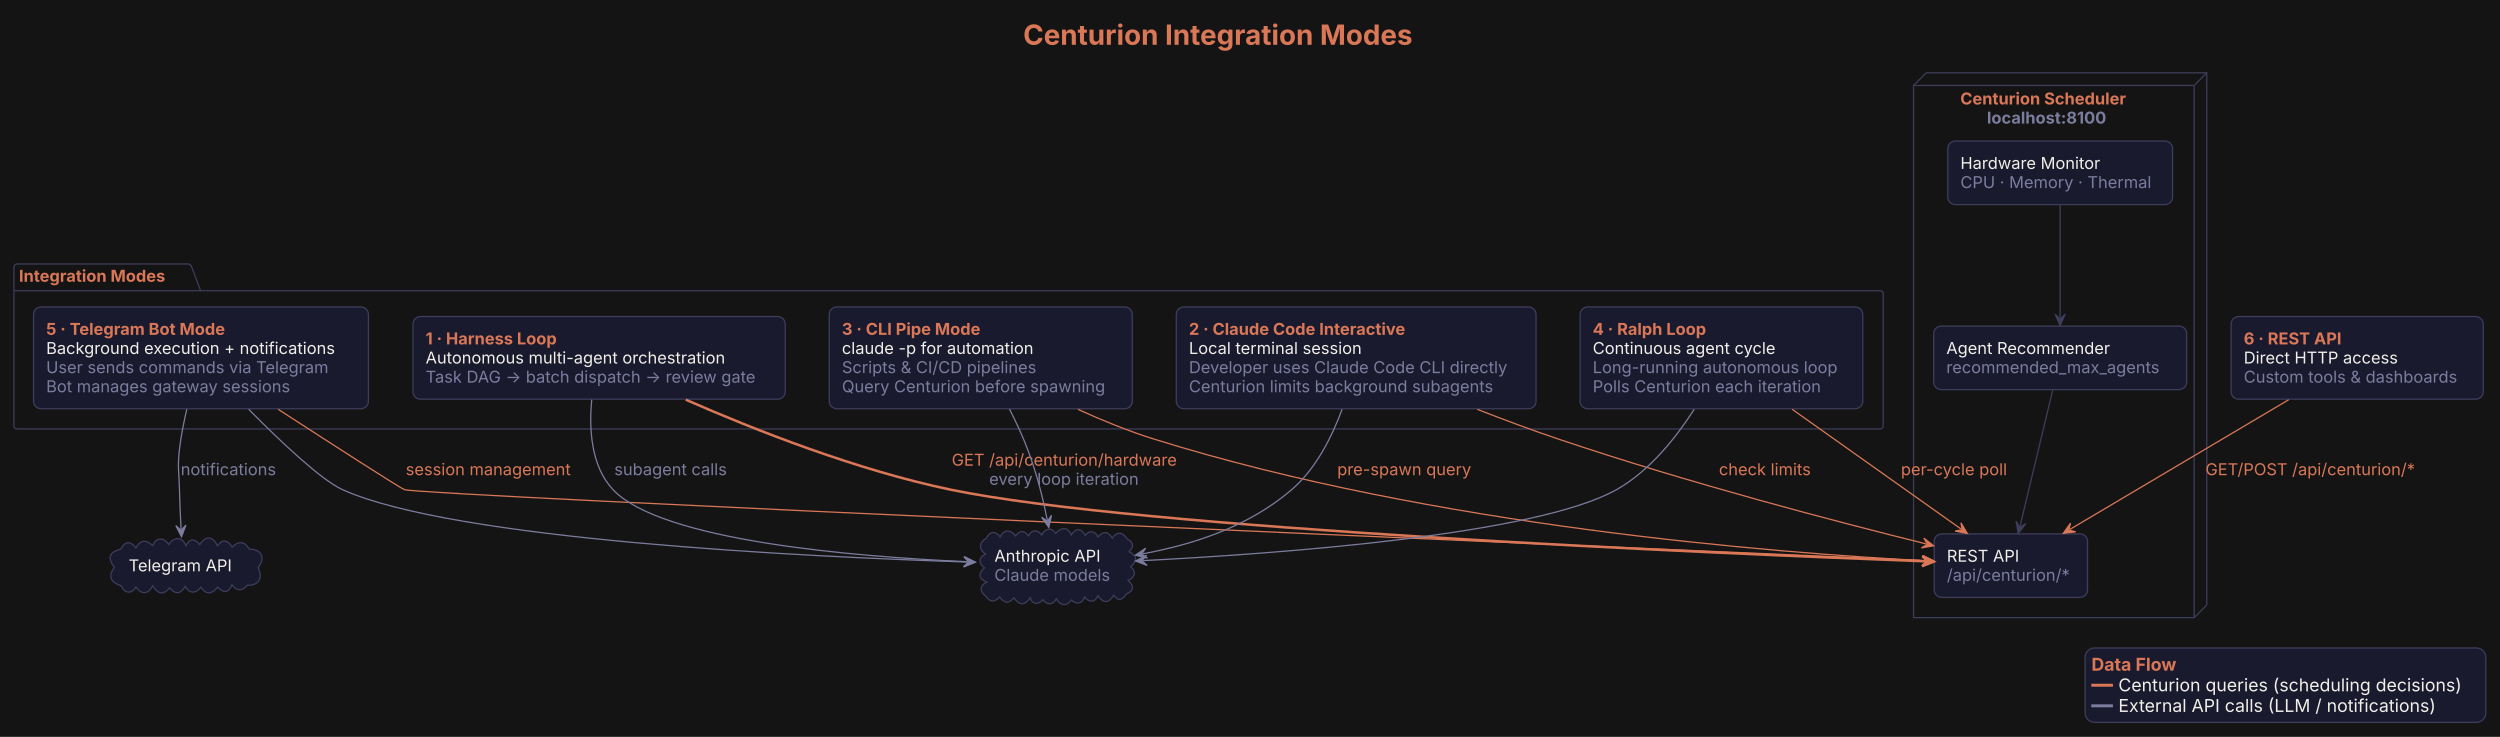
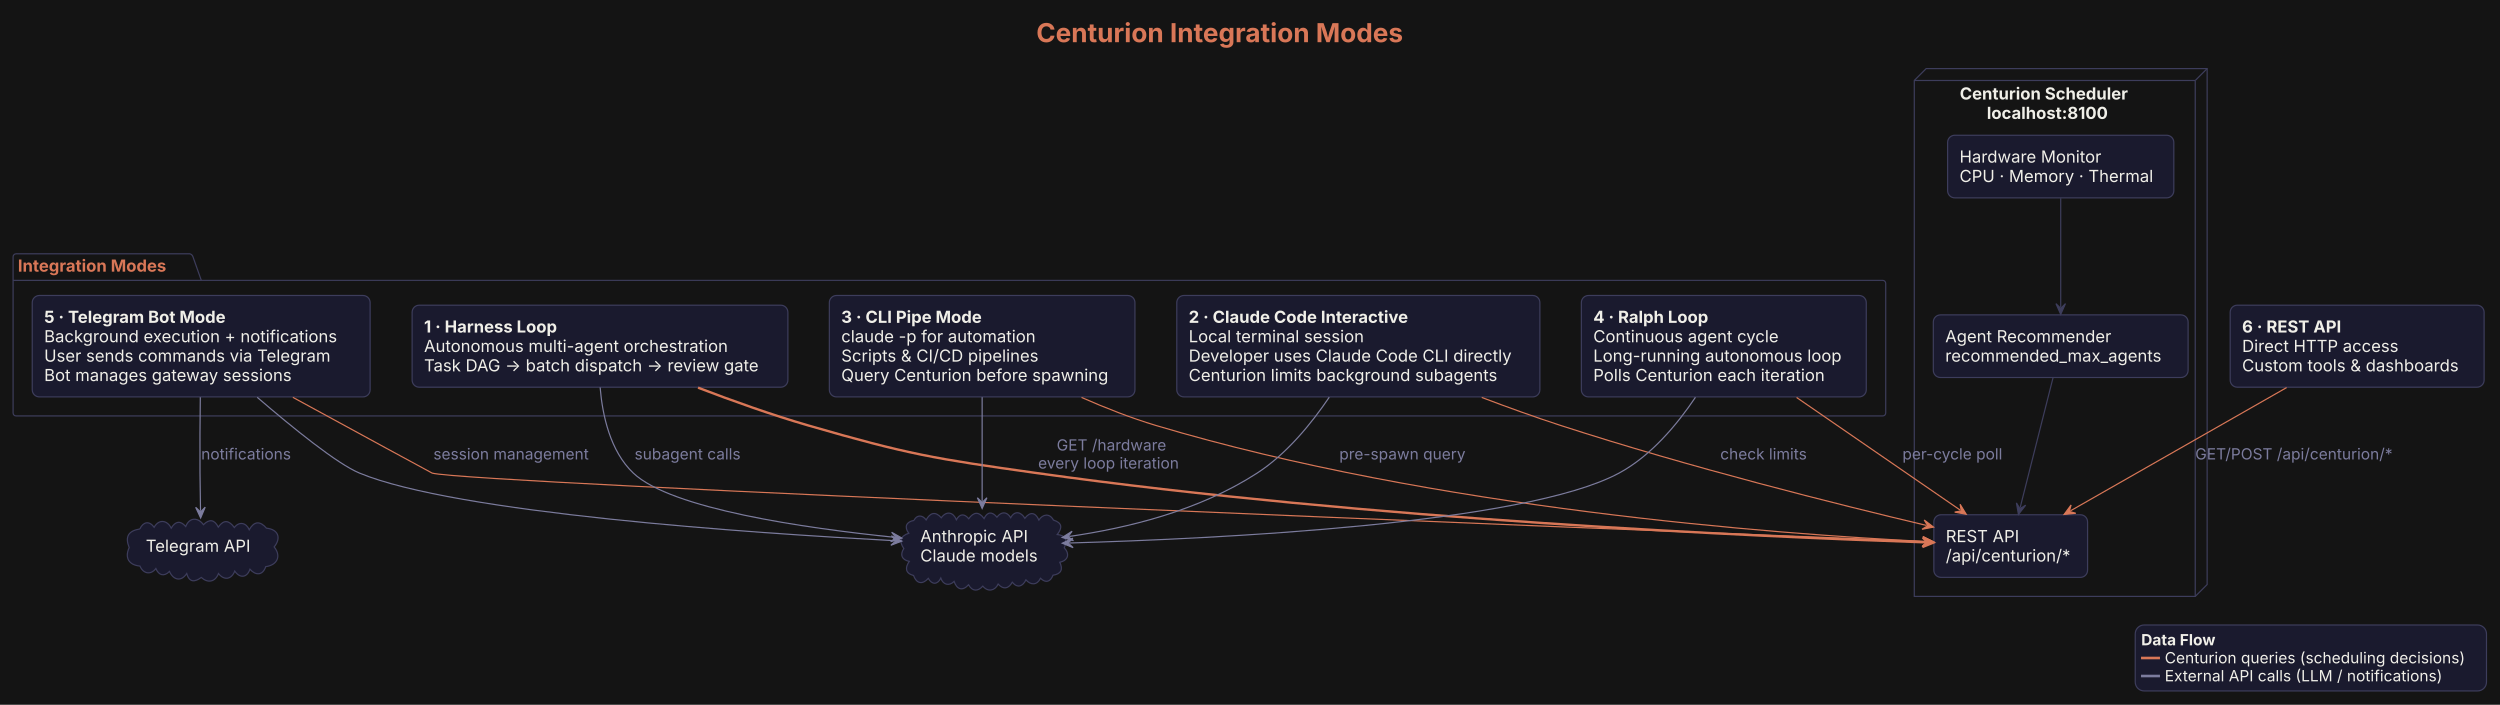
- <svg xmlns="http://www.w3.org/2000/svg" contentStyleType="text/css" data-diagram-type="DESCRIPTION" height="583px" preserveAspectRatio="none" style="width:1978px;height:583px;background:#141414;" version="1.1" viewBox="0 0 1978 583" width="1978px" zoomAndPan="magnify">
+ <svg xmlns="http://www.w3.org/2000/svg" contentStyleType="text/css" data-diagram-type="DESCRIPTION" height="592px" preserveAspectRatio="none" style="width:2100px;height:592px;background:#141414;" version="1.1" viewBox="0 0 2100 592" width="2100px" zoomAndPan="magnify">
  <defs />
  <g>
-     <rect fill="#141414" height="583" style="stroke:none;stroke-width:1;" width="1978" x="0" y="0" />
-     <g class="title" data-source-line="55">
-       <text fill="#D97757" font-family="'Inter, Helvetica, Arial, sans-serif'" font-size="22" font-weight="700" lengthAdjust="spacing" textLength="357.726" x="809.512" y="35.421">Centurion Integration Modes</text>
+     <rect fill="#141414" height="592" style="stroke:none;stroke-width:1;" width="2100" x="0" y="0" />
+     <g class="title" data-source-line="63">
+       <text fill="#D97757" font-family="'Inter, Helvetica, Arial, sans-serif'" font-size="22" font-weight="700" lengthAdjust="spacing" textLength="357.726" x="870.466" y="35.421">Centurion Integration Modes</text>
    </g>
-     <g class="cluster" data-qualified-name="centurion" data-source-line="58" id="ent0002">
-       <polygon fill="#141414" points="1514,67.609,1524,57.609,1746,57.609,1746,478.669,1736,488.669,1514,488.669,1514,67.609" style="stroke:#3D3D5C;stroke-width:1;" />
-       <line style="stroke:#3D3D5C;stroke-width:1;" x1="1736" x2="1746" y1="67.609" y2="57.609" />
-       <line style="stroke:#3D3D5C;stroke-width:1;" x1="1514" x2="1736" y1="67.609" y2="67.609" />
-       <line style="stroke:#3D3D5C;stroke-width:1;" x1="1736" x2="1736" y1="67.609" y2="488.669" />
-       <text fill="#D97757" font-family="'Inter, Helvetica, Arial, sans-serif'" font-size="13" font-weight="700" lengthAdjust="spacing" textLength="150.046" x="1550.977" y="82.676">Centurion Scheduler</text>
-       <text fill="#7C7C9E" font-family="'Inter, Helvetica, Arial, sans-serif'" font-size="13" font-weight="700" lengthAdjust="spacing" textLength="107.84" x="1572.08" y="97.809">localhost:8100</text>
+     <g class="cluster" data-qualified-name="centurion" data-source-line="66" id="ent0002">
+       <polygon fill="#141414" points="1608,67.609,1618,57.609,1854,57.609,1854,490.989,1844,500.989,1608,500.989,1608,67.609" style="stroke:#3D3D5C;stroke-width:1;" />
+       <line style="stroke:#3D3D5C;stroke-width:1;" x1="1844" x2="1854" y1="67.609" y2="57.609" />
+       <line style="stroke:#3D3D5C;stroke-width:1;" x1="1608" x2="1844" y1="67.609" y2="67.609" />
+       <line style="stroke:#3D3D5C;stroke-width:1;" x1="1844" x2="1844" y1="67.609" y2="500.989" />
+       <text fill="#F0EFE8" font-family="'Inter, Helvetica, Arial, sans-serif'" font-size="14" font-weight="700" lengthAdjust="spacing" textLength="161.588" x="1646.206" y="83.605">Centurion Scheduler</text>
+       <text fill="#F0EFE8" font-family="'Inter, Helvetica, Arial, sans-serif'" font-size="14" font-weight="700" lengthAdjust="spacing" textLength="116.136" x="1668.932" y="99.901">localhost:8100</text>
    </g>
-     <g class="cluster" data-qualified-name="modes" data-source-line="68" id="ent0008">
-       <path d="M13.5,208.869 L149.223,208.869 A3.75,3.75 0 0 1 151.723,211.369 L158.723,230.002 L1487.5,230.002 A2.5,2.5 0 0 1 1490,232.502 L1490,336.899 A2.5,2.5 0 0 1 1487.5,339.399 L13.5,339.399 A2.5,2.5 0 0 1 11,336.899 L11,211.369 A2.5,2.5 0 0 1 13.5,208.869" fill="#141414" style="stroke:#3D3D5C;stroke-width:1;" />
-       <line style="stroke:#3D3D5C;stroke-width:1;" x1="11" x2="158.723" y1="230.002" y2="230.002" />
-       <text fill="#D97757" font-family="'Inter, Helvetica, Arial, sans-serif'" font-size="13" font-weight="700" lengthAdjust="spacing" textLength="134.723" x="15" y="222.936">Integration Modes</text>
+     <g class="cluster" data-qualified-name="modes" data-source-line="76" id="ent0008">
+       <path d="M13.5,213.209 L159.586,213.209 A3.75,3.75 0 0 1 162.086,215.709 L169.086,235.506 L1581.5,235.506 A2.5,2.5 0 0 1 1584,238.006 L1584,346.899 A2.5,2.5 0 0 1 1581.5,349.399 L13.5,349.399 A2.5,2.5 0 0 1 11,346.899 L11,215.709 A2.5,2.5 0 0 1 13.5,213.209" fill="#141414" style="stroke:#3D3D5C;stroke-width:1;" />
+       <line style="stroke:#3D3D5C;stroke-width:1;" x1="11" x2="169.086" y1="235.506" y2="235.506" />
+       <text fill="#D97757" font-family="'Inter, Helvetica, Arial, sans-serif'" font-size="14" font-weight="700" lengthAdjust="spacing" textLength="145.086" x="15" y="228.204">Integration Modes</text>
    </g>
-     <g class="entity" data-qualified-name="centurion.hwmon" data-source-line="59" id="ent0003">
-       <rect fill="#1A1A2E" height="50.266" rx="6" ry="6" style="stroke:#3D3D5C;stroke-width:1;" width="177.86" x="1541.07" y="111.609" />
-       <text fill="#F0EFE8" font-family="'Inter, Helvetica, Arial, sans-serif'" font-size="13" lengthAdjust="spacing" textLength="116.829" x="1551.07" y="133.676">Hardware Monitor</text>
-       <text fill="#7C7C9E" font-family="'Inter, Helvetica, Arial, sans-serif'" font-size="13" lengthAdjust="spacing" textLength="157.86" x="1551.07" y="148.809">CPU · Memory · Thermal</text>
+     <g class="entity" data-qualified-name="centurion.hwmon" data-source-line="67" id="ent0003">
+       <rect fill="#1A1A2E" height="52.594" rx="6" ry="6" style="stroke:#3D3D5C;stroke-width:1;" width="190.003" x="1636" y="113.609" />
+       <text fill="#F0EFE8" font-family="'Inter, Helvetica, Arial, sans-serif'" font-size="14" lengthAdjust="spacing" textLength="125.815" x="1646" y="136.605">Hardware Monitor</text>
+       <text fill="#F0EFE8" font-family="'Inter, Helvetica, Arial, sans-serif'" font-size="14" lengthAdjust="spacing" textLength="170.003" x="1646" y="152.901">CPU · Memory · Thermal</text>
    </g>
-     <g class="entity" data-qualified-name="centurion.recommender" data-source-line="60" id="ent0004">
-       <rect fill="#1A1A2E" height="50.266" rx="6" ry="6" style="stroke:#3D3D5C;stroke-width:1;" width="200.159" x="1529.92" y="258.009" />
-       <text fill="#F0EFE8" font-family="'Inter, Helvetica, Arial, sans-serif'" font-size="13" lengthAdjust="spacing" textLength="137.903" x="1539.92" y="280.076">Agent Recommender</text>
-       <text fill="#7C7C9E" font-family="'Inter, Helvetica, Arial, sans-serif'" font-size="13" lengthAdjust="spacing" textLength="180.159" x="1539.92" y="295.209">recommended_max_agents</text>
+     <g class="entity" data-qualified-name="centurion.recommender" data-source-line="68" id="ent0004">
+       <rect fill="#1A1A2E" height="52.594" rx="6" ry="6" style="stroke:#3D3D5C;stroke-width:1;" width="214.018" x="1623.99" y="264.509" />
+       <text fill="#F0EFE8" font-family="'Inter, Helvetica, Arial, sans-serif'" font-size="14" lengthAdjust="spacing" textLength="148.511" x="1633.99" y="287.505">Agent Recommender</text>
+       <text fill="#F0EFE8" font-family="'Inter, Helvetica, Arial, sans-serif'" font-size="14" lengthAdjust="spacing" textLength="194.018" x="1633.99" y="303.801">recommended_max_agents</text>
    </g>
-     <g class="entity" data-qualified-name="centurion.api" data-source-line="61" id="ent0005">
-       <rect fill="#1A1A2E" height="50.266" rx="6" ry="6" style="stroke:#3D3D5C;stroke-width:1;" width="121.34" x="1530.33" y="422.399" />
-       <text fill="#F0EFE8" font-family="'Inter, Helvetica, Arial, sans-serif'" font-size="13" lengthAdjust="spacing" textLength="58.138" x="1540.33" y="444.466">REST API</text>
-       <text fill="#7C7C9E" font-family="'Inter, Helvetica, Arial, sans-serif'" font-size="13" lengthAdjust="spacing" textLength="101.34" x="1540.33" y="459.599">/api/centurion/*</text>
+     <g class="entity" data-qualified-name="centurion.api" data-source-line="69" id="ent0005">
+       <rect fill="#1A1A2E" height="52.594" rx="6" ry="6" style="stroke:#3D3D5C;stroke-width:1;" width="129.136" x="1624.43" y="432.399" />
+       <text fill="#F0EFE8" font-family="'Inter, Helvetica, Arial, sans-serif'" font-size="14" lengthAdjust="spacing" textLength="62.61" x="1634.43" y="455.394">REST API</text>
+       <text fill="#F0EFE8" font-family="'Inter, Helvetica, Arial, sans-serif'" font-size="14" lengthAdjust="spacing" textLength="109.136" x="1634.43" y="471.691">/api/centurion/*</text>
    </g>
-     <g class="entity" data-qualified-name="modes.harness" data-source-line="70" id="ent0009">
-       <rect fill="#1A1A2E" height="65.398" rx="6" ry="6" style="stroke:#3D3D5C;stroke-width:1;" width="294.53" x="326.74" y="250.439" />
-       <text fill="#D97757" font-family="'Inter, Helvetica, Arial, sans-serif'" font-size="13" font-weight="700" lengthAdjust="spacing" textLength="122.624" x="336.74" y="272.506">1 · Harness Loop</text>
-       <text fill="#F0EFE8" font-family="'Inter, Helvetica, Arial, sans-serif'" font-size="13" lengthAdjust="spacing" textLength="252.503" x="336.74" y="287.639">Autonomous multi-agent orchestration</text>
-       <text fill="#7C7C9E" font-family="'Inter, Helvetica, Arial, sans-serif'" font-size="13" lengthAdjust="spacing" textLength="274.53" x="336.74" y="302.772">Task DAG → batch dispatch → review gate</text>
+     <g class="entity" data-qualified-name="modes.harness" data-source-line="78" id="ent0009">
+       <rect fill="#1A1A2E" height="68.891" rx="6" ry="6" style="stroke:#3D3D5C;stroke-width:1;" width="315.647" x="346.18" y="256.359" />
+       <text fill="#F0EFE8" font-family="'Inter, Helvetica, Arial, sans-serif'" font-size="14" font-weight="700" lengthAdjust="spacing" textLength="132.057" x="356.18" y="279.354">1 · Harness Loop</text>
+       <text fill="#F0EFE8" font-family="'Inter, Helvetica, Arial, sans-serif'" font-size="14" lengthAdjust="spacing" textLength="271.927" x="356.18" y="295.651">Autonomous multi-agent orchestration</text>
+       <text fill="#F0EFE8" font-family="'Inter, Helvetica, Arial, sans-serif'" font-size="14" lengthAdjust="spacing" textLength="295.647" x="356.18" y="311.948">Task DAG → batch dispatch → review gate</text>
    </g>
-     <g class="entity" data-qualified-name="modes.interactive" data-source-line="72" id="ent0010">
-       <rect fill="#1A1A2E" height="80.531" rx="6" ry="6" style="stroke:#3D3D5C;stroke-width:1;" width="284.64" x="930.68" y="242.869" />
-       <text fill="#D97757" font-family="'Inter, Helvetica, Arial, sans-serif'" font-size="13" font-weight="700" lengthAdjust="spacing" textLength="198.802" x="940.68" y="264.936">2 · Claude Code Interactive</text>
-       <text fill="#F0EFE8" font-family="'Inter, Helvetica, Arial, sans-serif'" font-size="13" lengthAdjust="spacing" textLength="144.841" x="940.68" y="280.069">Local terminal session</text>
-       <text fill="#7C7C9E" font-family="'Inter, Helvetica, Arial, sans-serif'" font-size="13" lengthAdjust="spacing" textLength="264.64" x="940.68" y="295.202">Developer uses Claude Code CLI directly</text>
-       <text fill="#7C7C9E" font-family="'Inter, Helvetica, Arial, sans-serif'" font-size="13" lengthAdjust="spacing" textLength="256.331" x="940.68" y="310.335">Centurion limits background subagents</text>
+     <g class="entity" data-qualified-name="modes.interactive" data-source-line="80" id="ent0010">
+       <rect fill="#1A1A2E" height="85.188" rx="6" ry="6" style="stroke:#3D3D5C;stroke-width:1;" width="304.997" x="988.5" y="248.209" />
+       <text fill="#F0EFE8" font-family="'Inter, Helvetica, Arial, sans-serif'" font-size="14" font-weight="700" lengthAdjust="spacing" textLength="214.095" x="998.5" y="271.204">2 · Claude Code Interactive</text>
+       <text fill="#F0EFE8" font-family="'Inter, Helvetica, Arial, sans-serif'" font-size="14" lengthAdjust="spacing" textLength="155.982" x="998.5" y="287.501">Local terminal session</text>
+       <text fill="#F0EFE8" font-family="'Inter, Helvetica, Arial, sans-serif'" font-size="14" lengthAdjust="spacing" textLength="284.997" x="998.5" y="303.798">Developer uses Claude Code CLI directly</text>
+       <text fill="#F0EFE8" font-family="'Inter, Helvetica, Arial, sans-serif'" font-size="14" lengthAdjust="spacing" textLength="276.049" x="998.5" y="320.095">Centurion limits background subagents</text>
    </g>
-     <g class="entity" data-qualified-name="modes.clipipe" data-source-line="74" id="ent0011">
-       <rect fill="#1A1A2E" height="80.531" rx="6" ry="6" style="stroke:#3D3D5C;stroke-width:1;" width="239.794" x="656.1" y="242.869" />
-       <text fill="#D97757" font-family="'Inter, Helvetica, Arial, sans-serif'" font-size="13" font-weight="700" lengthAdjust="spacing" textLength="126.845" x="666.1" y="264.936">3 · CLI Pipe Mode</text>
-       <text fill="#F0EFE8" font-family="'Inter, Helvetica, Arial, sans-serif'" font-size="13" lengthAdjust="spacing" textLength="161.218" x="666.1" y="280.069">claude -p for automation</text>
-       <text fill="#7C7C9E" font-family="'Inter, Helvetica, Arial, sans-serif'" font-size="13" lengthAdjust="spacing" textLength="161.738" x="666.1" y="295.202">Scripts &amp; CI/CD pipelines</text>
-       <text fill="#7C7C9E" font-family="'Inter, Helvetica, Arial, sans-serif'" font-size="13" lengthAdjust="spacing" textLength="219.794" x="666.1" y="310.335">Query Centurion before spawning</text>
+     <g class="entity" data-qualified-name="modes.clipipe" data-source-line="82" id="ent0011">
+       <rect fill="#1A1A2E" height="85.188" rx="6" ry="6" style="stroke:#3D3D5C;stroke-width:1;" width="256.701" x="696.65" y="248.209" />
+       <text fill="#F0EFE8" font-family="'Inter, Helvetica, Arial, sans-serif'" font-size="14" font-weight="700" lengthAdjust="spacing" textLength="136.602" x="706.65" y="271.204">3 · CLI Pipe Mode</text>
+       <text fill="#F0EFE8" font-family="'Inter, Helvetica, Arial, sans-serif'" font-size="14" lengthAdjust="spacing" textLength="173.619" x="706.65" y="287.501">claude -p for automation</text>
+       <text fill="#F0EFE8" font-family="'Inter, Helvetica, Arial, sans-serif'" font-size="14" lengthAdjust="spacing" textLength="174.18" x="706.65" y="303.798">Scripts &amp; CI/CD pipelines</text>
+       <text fill="#F0EFE8" font-family="'Inter, Helvetica, Arial, sans-serif'" font-size="14" lengthAdjust="spacing" textLength="236.701" x="706.65" y="320.095">Query Centurion before spawning</text>
    </g>
-     <g class="entity" data-qualified-name="modes.ralph" data-source-line="76" id="ent0012">
-       <rect fill="#1A1A2E" height="80.531" rx="6" ry="6" style="stroke:#3D3D5C;stroke-width:1;" width="223.658" x="1250.17" y="242.869" />
-       <text fill="#D97757" font-family="'Inter, Helvetica, Arial, sans-serif'" font-size="13" font-weight="700" lengthAdjust="spacing" textLength="104.812" x="1260.17" y="264.936">4 · Ralph Loop</text>
-       <text fill="#F0EFE8" font-family="'Inter, Helvetica, Arial, sans-serif'" font-size="13" lengthAdjust="spacing" textLength="152.839" x="1260.17" y="280.069">Continuous agent cycle</text>
-       <text fill="#7C7C9E" font-family="'Inter, Helvetica, Arial, sans-serif'" font-size="13" lengthAdjust="spacing" textLength="203.658" x="1260.17" y="295.202">Long-running autonomous loop</text>
-       <text fill="#7C7C9E" font-family="'Inter, Helvetica, Arial, sans-serif'" font-size="13" lengthAdjust="spacing" textLength="192.258" x="1260.17" y="310.335">Polls Centurion each iteration</text>
+     <g class="entity" data-qualified-name="modes.ralph" data-source-line="84" id="ent0012">
+       <rect fill="#1A1A2E" height="85.188" rx="6" ry="6" style="stroke:#3D3D5C;stroke-width:1;" width="239.324" x="1328.34" y="248.209" />
+       <text fill="#F0EFE8" font-family="'Inter, Helvetica, Arial, sans-serif'" font-size="14" font-weight="700" lengthAdjust="spacing" textLength="112.875" x="1338.34" y="271.204">4 · Ralph Loop</text>
+       <text fill="#F0EFE8" font-family="'Inter, Helvetica, Arial, sans-serif'" font-size="14" lengthAdjust="spacing" textLength="164.596" x="1338.34" y="287.501">Continuous agent cycle</text>
+       <text fill="#F0EFE8" font-family="'Inter, Helvetica, Arial, sans-serif'" font-size="14" lengthAdjust="spacing" textLength="219.324" x="1338.34" y="303.798">Long-running autonomous loop</text>
+       <text fill="#F0EFE8" font-family="'Inter, Helvetica, Arial, sans-serif'" font-size="14" lengthAdjust="spacing" textLength="207.047" x="1338.34" y="320.095">Polls Centurion each iteration</text>
    </g>
-     <g class="entity" data-qualified-name="modes.telegram" data-source-line="78" id="ent0013">
-       <rect fill="#1A1A2E" height="80.531" rx="6" ry="6" style="stroke:#3D3D5C;stroke-width:1;" width="264.988" x="26.51" y="242.869" />
-       <text fill="#D97757" font-family="'Inter, Helvetica, Arial, sans-serif'" font-size="13" font-weight="700" lengthAdjust="spacing" textLength="166.125" x="36.51" y="264.936">5 · Telegram Bot Mode</text>
-       <text fill="#F0EFE8" font-family="'Inter, Helvetica, Arial, sans-serif'" font-size="13" lengthAdjust="spacing" textLength="244.988" x="36.51" y="280.069">Background execution + notifications</text>
-       <text fill="#7C7C9E" font-family="'Inter, Helvetica, Arial, sans-serif'" font-size="13" lengthAdjust="spacing" textLength="236.901" x="36.51" y="295.202">User sends commands via Telegram</text>
-       <text fill="#7C7C9E" font-family="'Inter, Helvetica, Arial, sans-serif'" font-size="13" lengthAdjust="spacing" textLength="204.725" x="36.51" y="310.335">Bot manages gateway sessions</text>
+     <g class="entity" data-qualified-name="modes.telegram" data-source-line="86" id="ent0013">
+       <rect fill="#1A1A2E" height="85.188" rx="6" ry="6" style="stroke:#3D3D5C;stroke-width:1;" width="283.833" x="27.08" y="248.209" />
+       <text fill="#F0EFE8" font-family="'Inter, Helvetica, Arial, sans-serif'" font-size="14" font-weight="700" lengthAdjust="spacing" textLength="178.903" x="37.08" y="271.204">5 · Telegram Bot Mode</text>
+       <text fill="#F0EFE8" font-family="'Inter, Helvetica, Arial, sans-serif'" font-size="14" lengthAdjust="spacing" textLength="263.833" x="37.08" y="287.501">Background execution + notifications</text>
+       <text fill="#F0EFE8" font-family="'Inter, Helvetica, Arial, sans-serif'" font-size="14" lengthAdjust="spacing" textLength="255.124" x="37.08" y="303.798">User sends commands via Telegram</text>
+       <text fill="#F0EFE8" font-family="'Inter, Helvetica, Arial, sans-serif'" font-size="14" lengthAdjust="spacing" textLength="220.473" x="37.08" y="320.095">Bot manages gateway sessions</text>
    </g>
-     <g class="entity" data-qualified-name="anthropic" data-source-line="89" id="ent0019">
-       <path d="M780.349,425.979 C783.162,420.308 787.297,419.639 791.309,424.762 C794.195,418.683 799.827,418.908 803.441,423.969 C806.986,419.569 810.244,419.208 813.748,424.014 C816.293,418.737 820.955,418.781 824.214,423.247 C826.482,418.325 831.874,416.748 835.294,421.992 C839.064,417.299 844.889,416.355 847.536,423.185 C851.049,417.595 855.621,417.741 858.682,423.625 C861.734,419.05 866.649,420.2 868.672,424.752 C872.957,419.905 876.667,420.343 880.061,425.742 C883.728,419.966 888.688,421.222 891.746,426.392 C896.799,428.721 897.559,432.761 893.333,436.541 C900.116,439.954 899.862,443.787 894.592,448.472 C899.539,452.268 897.673,457.347 892.552,459.234 C897.439,463.559 897.299,467.401 890.989,470.119 C888.065,474.726 884.903,476.04 881.154,470.957 C877.135,477.356 873.072,477.667 868.611,471.394 C866.452,476.995 861.335,476.732 858.203,472.415 C856.107,477.657 851.928,478.691 847.74,474.815 C843.304,480.206 839.357,479.207 835.713,473.922 C833.098,478.996 828.17,478.694 825.068,474.479 C821.757,478.398 816.847,478.772 815.096,472.891 C810.617,479.534 806.704,478.973 802.103,473.017 C798.171,478.178 794.219,477.133 790.945,472.284 C787.116,476.731 783.419,476.676 780.004,471.799 C775.35,468.347 774.497,463.419 780.734,460.682 C774.251,457.904 773.585,453.959 778.914,449.293 C773.988,445.213 774.162,441.573 779.731,438.271 C774.169,434.877 774.651,428.807 780.349,425.979" fill="#1A1A2E" style="stroke:#3D3D5C;stroke-width:1;" />
-       <text fill="#F0EFE8" font-family="'Inter, Helvetica, Arial, sans-serif'" font-size="13" lengthAdjust="spacing" textLength="87.477" x="786.74" y="444.466">Anthropic API</text>
-       <text fill="#7C7C9E" font-family="'Inter, Helvetica, Arial, sans-serif'" font-size="13" lengthAdjust="spacing" textLength="96.529" x="786.74" y="459.599">Claude models</text>
+     <g class="entity" data-qualified-name="anthropic" data-source-line="97" id="ent0019">
+       <path d="M767.669,437.176 C770.212,432.045 775.007,432.597 777.966,436.712 C781.29,430.677 785.703,429.256 790.684,434.907 C794.993,428.963 800.664,430.081 803.369,436.547 C806.225,431.407 810.077,431.271 813.708,435.71 C818.003,429.886 822.162,429.558 826.61,435.542 C829.497,429.625 833.42,429.651 837.424,434.411 C841.133,429.556 845.685,429.488 848.983,434.874 C852.495,428.465 857.814,430.12 860.876,435.335 C865.289,429.57 869.783,430.298 872.664,436.807 C875.924,431.807 881.659,430.891 884.885,436.844 C892.468,439.246 892.408,443.418 888.113,448.98 C895.485,449.775 896.602,454.07 893.982,460.127 C898.84,465.407 897.224,470.718 890.217,472.341 C893.212,478.341 891.205,482.198 884.564,483.165 C882.43,488.557 878.594,490.218 874.026,485.772 C871.08,491.753 865.873,491.676 861.778,487.106 C859.128,492.498 854.82,494.445 850.308,489.093 C847.188,494.53 842.938,495.558 838.454,490.656 C835.719,496.404 829.733,497.464 825.561,492.365 C821.372,496.968 816.777,496.963 813.569,491.228 C808.389,496.881 803.775,495.103 801.442,488.428 C797.124,492.631 792.162,491.182 790.265,485.649 C787.459,491.403 782.777,491.225 779.756,485.853 C774.883,491.285 769.842,490.369 767.384,483.436 C760.313,481.553 760.148,476.705 763.777,471.57 C757.542,470.272 755.762,466.153 759.187,460.755 C755.079,454.73 756.24,450.322 763.345,447.933 C759.36,442.66 761.265,438.272 767.669,437.176" fill="#1A1A2E" style="stroke:#3D3D5C;stroke-width:1;" />
+       <text fill="#F0EFE8" font-family="'Inter, Helvetica, Arial, sans-serif'" font-size="14" lengthAdjust="spacing" textLength="94.206" x="773.02" y="455.394">Anthropic API</text>
+       <text fill="#F0EFE8" font-family="'Inter, Helvetica, Arial, sans-serif'" font-size="14" lengthAdjust="spacing" textLength="103.954" x="773.02" y="471.691">Claude models</text>
    </g>
-     <g class="entity" data-qualified-name="tgapi" data-source-line="90" id="ent0020">
-       <path d="M95.567,434.507 C99.005,428.068 102.993,427.641 107.514,433.45 C111.05,426.891 115.795,426.81 120.837,431.697 C123.551,424.642 129.888,425.15 133.473,430.833 C137.561,424.693 143.962,424.122 147.156,431.722 C150.278,425.445 154.062,426.349 158.098,430.789 C163.167,423.397 168.08,424.334 172.162,431.729 C176.334,425.769 180.506,427.72 183.638,432.809 C188.593,427.837 193.605,428.172 197.222,434.427 C207.265,434.72 210.246,441.306 204.248,449.219 C208.373,456.973 204.683,463.614 195.572,463.084 C191.61,467.956 187.233,467.821 183.546,462.752 C180.566,469.449 176.949,469.366 172.16,464.539 C168.042,469.972 163.079,471.022 158.92,464.585 C155.217,469.792 149.699,469.925 146.604,463.916 C142.877,470.158 138.983,470.592 134.126,465.12 C128.839,471.608 124.516,469.508 120.835,463.423 C117.468,470.157 111.984,470.858 107.566,464.488 C103.934,470.484 98.514,469.417 95.87,463.517 C88.153,461.025 84.904,456.448 90.455,449.004 C84.96,441.654 86.198,436.616 95.567,434.507" fill="#1A1A2E" style="stroke:#3D3D5C;stroke-width:1;" />
-       <text fill="#F0EFE8" font-family="'Inter, Helvetica, Arial, sans-serif'" font-size="13" lengthAdjust="spacing" textLength="86.474" x="101.76" y="452.036">Telegram API</text>
+     <g class="entity" data-qualified-name="tgapi" data-source-line="98" id="ent0020">
+       <path d="M117.478,444.315 C120.256,438.286 125.303,437.163 129.478,442.89 C133.468,435.74 140.52,436.905 143.816,443.609 C147.24,437.93 151.327,436.909 156,442.226 C159.186,434.265 166.315,434.529 170.915,440.738 C175.974,435.672 180.125,436.441 183.368,442.729 C188.071,436.098 192.497,437.135 196.846,443.107 C200.95,437.677 206.89,439.113 209.351,444.933 C213.534,437.676 218.464,437.422 223.823,443.673 C233.744,444.637 236.459,451.842 230.309,459.424 C236.665,467.378 232.594,474.765 223.222,475.99 C220.632,483.632 214.707,483.496 209.972,478.184 C207.401,485.533 201.38,485.902 197.186,479.716 C194.455,486.844 188.254,487.777 183.523,481.8 C180.751,488.964 174.573,490.047 169.055,485.075 C163.628,489.02 159.17,489.505 156.824,481.832 C152.018,489.13 145.368,487.017 142.372,480.003 C137.789,484.633 133.309,483.344 130.915,477.589 C126.539,483.396 120.069,481.783 117.584,475.504 C108.274,474.639 104.541,468.627 108.519,459.996 C104.839,450.772 107.817,445.916 117.478,444.315" fill="#1A1A2E" style="stroke:#3D3D5C;stroke-width:1;" />
+       <text fill="#F0EFE8" font-family="'Inter, Helvetica, Arial, sans-serif'" font-size="14" lengthAdjust="spacing" textLength="93.126" x="122.44" y="463.534">Telegram API</text>
    </g>
-     <g class="entity" data-qualified-name="restclient" data-source-line="100" id="ent0027">
-       <rect fill="#1A1A2E" height="65.398" rx="6" ry="6" style="stroke:#3D3D5C;stroke-width:1;" width="199.499" x="1765.25" y="250.439" />
-       <text fill="#D97757" font-family="'Inter, Helvetica, Arial, sans-serif'" font-size="13" font-weight="700" lengthAdjust="spacing" textLength="89.108" x="1775.25" y="272.506">6 · REST API</text>
-       <text fill="#F0EFE8" font-family="'Inter, Helvetica, Arial, sans-serif'" font-size="13" lengthAdjust="spacing" textLength="124.776" x="1775.25" y="287.639">Direct HTTP access</text>
-       <text fill="#7C7C9E" font-family="'Inter, Helvetica, Arial, sans-serif'" font-size="13" lengthAdjust="spacing" textLength="179.499" x="1775.25" y="302.772">Custom tools &amp; dashboards</text>
+     <g class="entity" data-qualified-name="restclient" data-source-line="108" id="ent0027">
+       <rect fill="#1A1A2E" height="68.891" rx="6" ry="6" style="stroke:#3D3D5C;stroke-width:1;" width="213.307" x="1873.35" y="256.359" />
+       <text fill="#F0EFE8" font-family="'Inter, Helvetica, Arial, sans-serif'" font-size="14" font-weight="700" lengthAdjust="spacing" textLength="95.963" x="1883.35" y="279.354">6 · REST API</text>
+       <text fill="#F0EFE8" font-family="'Inter, Helvetica, Arial, sans-serif'" font-size="14" lengthAdjust="spacing" textLength="134.374" x="1883.35" y="295.651">Direct HTTP access</text>
+       <text fill="#F0EFE8" font-family="'Inter, Helvetica, Arial, sans-serif'" font-size="14" lengthAdjust="spacing" textLength="193.307" x="1883.35" y="311.948">Custom tools &amp; dashboards</text>
    </g>
-     <g class="link" data-entity-1="ent0003" data-entity-2="ent0004" data-link-type="dependency" data-source-line="62" id="lnk6">
-       <path d="M1630,162.239 C1630,188.789 1630,224.919 1630,251.519" fill="none" id="hwmon-to-recommender" style="stroke:#3D3D5C;stroke-width:1;" />
-       <polygon fill="#3D3D5C" points="1630,257.519,1634,248.519,1630,252.519,1626,248.519,1630,257.519" style="stroke:#3D3D5C;stroke-width:1;" />
+     <g class="link" data-entity-1="ent0003" data-entity-2="ent0004" data-link-type="dependency" data-source-line="70" id="lnk6">
+       <path d="M1731,166.509 C1731,193.779 1731,230.709 1731,258.039" fill="none" id="hwmon-to-recommender" style="stroke:#3D3D5C;stroke-width:1;" />
+       <polygon fill="#3D3D5C" points="1731,264.039,1735,255.039,1731,259.039,1727,255.039,1731,264.039" style="stroke:#3D3D5C;stroke-width:1;" />
    </g>
-     <g class="link" data-entity-1="ent0004" data-entity-2="ent0005" data-link-type="dependency" data-source-line="63" id="lnk7">
-       <path d="M1624.16,308.449 C1616.81,339.069 1605.651,385.525 1598.281,416.225" fill="none" id="recommender-to-api" style="stroke:#3D3D5C;stroke-width:1;" />
-       <polygon fill="#3D3D5C" points="1596.88,422.059,1602.87,414.242,1598.047,417.197,1595.091,412.374,1596.88,422.059" style="stroke:#3D3D5C;stroke-width:1;" />
+     <g class="link" data-entity-1="ent0004" data-entity-2="ent0005" data-link-type="dependency" data-source-line="71" id="lnk7">
+       <path d="M1724.53,317.359 C1716.64,348.529 1704.841,395.103 1696.951,426.293" fill="none" id="recommender-to-api" style="stroke:#3D3D5C;stroke-width:1;" />
+       <polygon fill="#3D3D5C" points="1695.48,432.109,1701.565,424.365,1696.706,427.262,1693.809,422.403,1695.48,432.109" style="stroke:#3D3D5C;stroke-width:1;" />
    </g>
-     <g class="link" data-entity-1="ent0009" data-entity-2="ent0005" data-link-type="dependency" data-source-line="82" id="lnk14">
-       <path d="M542.54,316.219 C597.79,340.429 678.16,372.029 752,387.399 C900.85,418.399 1356.734,437.874 1523.864,444.144" fill="none" id="harness-to-api" style="stroke:#D97757;stroke-width:2;" />
-       <polygon fill="#D97757" points="1529.86,444.369,1521.016,440.035,1524.863,444.182,1520.716,448.029,1529.86,444.369" style="stroke:#D97757;stroke-width:2;" />
-       <text fill="#D97757" font-family="'Inter, Helvetica, Arial, sans-serif'" font-size="13" lengthAdjust="spacing" textLength="186.945" x="753" y="368.466">GET /api/centurion/hardware</text>
-       <text fill="#7C7C9E" font-family="'Inter, Helvetica, Arial, sans-serif'" font-size="13" lengthAdjust="spacing" textLength="127.683" x="782.631" y="383.599">every loop iteration</text>
+     <g class="link" data-entity-1="ent0009" data-entity-2="ent0005" data-link-type="dependency" data-source-line="90" id="lnk14">
+       <path d="M586.36,325.639 C615.32,336.739 648.3,348.499 679,357.399 C762.72,381.649 784.68,385.279 871,397.399 C1149.51,436.499 1479.153,450.959 1618.013,455.609" fill="none" id="harness-to-api" style="stroke:#D97757;stroke-width:2;" />
+       <polygon fill="#D97757" points="1624.01,455.809,1615.149,451.51,1619.013,455.642,1614.881,459.506,1624.01,455.809" style="stroke:#D97757;stroke-width:2;" />
+       <text fill="#7C7C9E" font-family="'Inter, Helvetica, Arial, sans-serif'" font-size="13" lengthAdjust="spacing" textLength="96.484" x="887.599" y="378.466">GET /hardware</text>
+       <text fill="#7C7C9E" font-family="'Inter, Helvetica, Arial, sans-serif'" font-size="13" lengthAdjust="spacing" textLength="127.683" x="872" y="393.599">every loop iteration</text>
    </g>
-     <g class="link" data-entity-1="ent0010" data-entity-2="ent0005" data-link-type="dependency" data-source-line="83" id="lnk15">
-       <path d="M1168.87,323.879 C1189.85,332.069 1212.06,340.329 1233,347.399 C1335.81,382.109 1452.296,412.576 1524.066,430.366" fill="none" id="interactive-to-api" style="stroke:#D97757;stroke-width:1;" />
-       <polygon fill="#D97757" points="1529.89,431.809,1522.117,425.762,1525.037,430.606,1520.192,433.526,1529.89,431.809" style="stroke:#D97757;stroke-width:1;" />
-       <text fill="#D97757" font-family="'Inter, Helvetica, Arial, sans-serif'" font-size="13" lengthAdjust="spacing" textLength="77.562" x="1360" y="375.966">check limits</text>
+     <g class="link" data-entity-1="ent0010" data-entity-2="ent0005" data-link-type="dependency" data-source-line="91" id="lnk15">
+       <path d="M1244.65,333.849 C1266.41,342.099 1289.34,350.369 1311,357.399 C1419.49,392.609 1542.542,423.415 1618.332,441.385" fill="none" id="interactive-to-api" style="stroke:#D97757;stroke-width:1;" />
+       <polygon fill="#D97757" points="1624.17,442.769,1616.336,436.801,1619.305,441.616,1614.49,444.585,1624.17,442.769" style="stroke:#D97757;stroke-width:1;" />
+       <text fill="#7C7C9E" font-family="'Inter, Helvetica, Arial, sans-serif'" font-size="13" lengthAdjust="spacing" textLength="77.562" x="1445" y="385.966">check limits</text>
    </g>
-     <g class="link" data-entity-1="ent0011" data-entity-2="ent0005" data-link-type="dependency" data-source-line="84" id="lnk16">
-       <path d="M852.86,323.869 C872.11,332.629 892.99,341.159 913,347.399 C1133.57,416.299 1403.778,437.405 1524.198,443.725" fill="none" id="clipipe-to-api" style="stroke:#D97757;stroke-width:1;" />
-       <polygon fill="#D97757" points="1530.19,444.039,1521.412,439.573,1525.197,443.777,1520.993,447.562,1530.19,444.039" style="stroke:#D97757;stroke-width:1;" />
-       <text fill="#D97757" font-family="'Inter, Helvetica, Arial, sans-serif'" font-size="13" lengthAdjust="spacing" textLength="109.808" x="1058" y="375.966">pre-spawn query</text>
+     <g class="link" data-entity-1="ent0011" data-entity-2="ent0005" data-link-type="dependency" data-source-line="92" id="lnk16">
+       <path d="M908.48,333.849 C928.56,342.679 950.23,351.199 971,357.399 C1204.97,427.249 1490.667,448.531 1618.237,454.891" fill="none" id="clipipe-to-api" style="stroke:#D97757;stroke-width:1;" />
+       <polygon fill="#D97757" points="1624.23,455.189,1615.44,450.746,1619.236,454.94,1615.042,458.736,1624.23,455.189" style="stroke:#D97757;stroke-width:1;" />
+       <text fill="#7C7C9E" font-family="'Inter, Helvetica, Arial, sans-serif'" font-size="13" lengthAdjust="spacing" textLength="109.808" x="1125" y="385.966">pre-spawn query</text>
    </g>
-     <g class="link" data-entity-1="ent0012" data-entity-2="ent0005" data-link-type="dependency" data-source-line="85" id="lnk17">
-       <path d="M1418.02,323.869 C1461.32,354.569 1514.976,392.618 1551.636,418.618" fill="none" id="ralph-to-api" style="stroke:#D97757;stroke-width:1;" />
-       <polygon fill="#D97757" points="1556.53,422.089,1551.503,413.62,1552.452,419.197,1546.875,420.146,1556.53,422.089" style="stroke:#D97757;stroke-width:1;" />
-       <text fill="#D97757" font-family="'Inter, Helvetica, Arial, sans-serif'" font-size="13" lengthAdjust="spacing" textLength="87.445" x="1504" y="375.966">per-cycle poll</text>
+     <g class="link" data-entity-1="ent0012" data-entity-2="ent0005" data-link-type="dependency" data-source-line="93" id="lnk17">
+       <path d="M1509.13,333.879 C1554.03,364.789 1608.658,402.387 1646.678,428.567" fill="none" id="ralph-to-api" style="stroke:#D97757;stroke-width:1;" />
+       <polygon fill="#D97757" points="1651.62,431.969,1646.476,423.571,1647.502,429.134,1641.939,430.16,1651.62,431.969" style="stroke:#D97757;stroke-width:1;" />
+       <text fill="#7C7C9E" font-family="'Inter, Helvetica, Arial, sans-serif'" font-size="13" lengthAdjust="spacing" textLength="87.445" x="1598" y="385.966">per-cycle poll</text>
    </g>
-     <g class="link" data-entity-1="ent0013" data-entity-2="ent0005" data-link-type="dependency" data-source-line="86" id="lnk18">
-       <path d="M220.13,323.859 C264.44,352.569 317.09,386.479 320,387.399 C334.59,392.049 1272.626,432.801 1524.056,443.651" fill="none" id="telegram-to-api" style="stroke:#D97757;stroke-width:1;" />
-       <polygon fill="#D97757" points="1530.05,443.909,1521.231,439.525,1525.055,443.694,1520.886,447.518,1530.05,443.909" style="stroke:#D97757;stroke-width:1;" />
-       <text fill="#D97757" font-family="'Inter, Helvetica, Arial, sans-serif'" font-size="13" lengthAdjust="spacing" textLength="139.337" x="321" y="375.966">session management</text>
+     <g class="link" data-entity-1="ent0013" data-entity-2="ent0005" data-link-type="dependency" data-source-line="94" id="lnk18">
+       <path d="M246,333.769 C299.97,363.179 362.58,397.279 363,397.399 C393.7,405.959 1355.785,444.522 1618.035,454.892" fill="none" id="telegram-to-api" style="stroke:#D97757;stroke-width:1;" />
+       <polygon fill="#D97757" points="1624.03,455.129,1615.195,450.777,1619.034,454.932,1614.879,458.771,1624.03,455.129" style="stroke:#D97757;stroke-width:1;" />
+       <text fill="#7C7C9E" font-family="'Inter, Helvetica, Arial, sans-serif'" font-size="13" lengthAdjust="spacing" textLength="139.337" x="364" y="385.966">session management</text>
    </g>
-     <g class="link" data-entity-1="ent0009" data-entity-2="ent0019" data-link-type="dependency" data-source-line="92" id="lnk21">
-       <path d="M468.17,316.239 C465.99,339.019 467.46,368.759 485,387.399 C523.1,427.919 675.476,440.433 765.576,444.443" fill="none" id="harness-to-anthropic" style="stroke:#7C7C9E;stroke-width:1;" />
-       <polygon fill="#7C7C9E" points="771.57,444.709,762.757,440.313,766.575,444.487,762.401,448.305,771.57,444.709" style="stroke:#7C7C9E;stroke-width:1;" />
-       <text fill="#7C7C9E" font-family="'Inter, Helvetica, Arial, sans-serif'" font-size="13" lengthAdjust="spacing" textLength="94.06" x="486" y="375.966">subagent calls</text>
+     <g class="link" data-entity-1="ent0009" data-entity-2="ent0019" data-link-type="dependency" data-source-line="100" id="lnk21">
+       <path d="M504.11,325.459 C506.05,348.859 512.57,379.029 532,397.399 C563.89,427.539 675.401,443.546 751.561,451.366" fill="none" id="harness-to-anthropic" style="stroke:#7C7C9E;stroke-width:1;" />
+       <polygon fill="#7C7C9E" points="757.53,451.979,748.986,447.081,752.556,451.469,748.168,455.039,757.53,451.979" style="stroke:#7C7C9E;stroke-width:1;" />
+       <text fill="#7C7C9E" font-family="'Inter, Helvetica, Arial, sans-serif'" font-size="13" lengthAdjust="spacing" textLength="94.06" x="533" y="385.966">subagent calls</text>
    </g>
-     <g class="link" data-entity-1="ent0010" data-entity-2="ent0019" data-link-type="dependency" data-source-line="93" id="lnk22">
-       <path d="M1061.88,323.779 C1053.97,345.319 1041.27,370.869 1022,387.399 C987.37,417.119 943.658,430.828 904.238,438.188" fill="none" id="interactive-to-anthropic" style="stroke:#7C7C9E;stroke-width:1;" />
-       <polygon fill="#7C7C9E" points="898.34,439.289,907.921,441.57,903.255,438.372,906.453,433.705,898.34,439.289" style="stroke:#7C7C9E;stroke-width:1;" />
+     <g class="link" data-entity-1="ent0010" data-entity-2="ent0019" data-link-type="dependency" data-source-line="101" id="lnk22">
+       <path d="M1116.59,333.639 C1101.71,355.659 1080.8,381.349 1056,397.399 C1006.58,429.359 946.848,443.557 898.168,450.627" fill="none" id="interactive-to-anthropic" style="stroke:#7C7C9E;stroke-width:1;" />
+       <polygon fill="#7C7C9E" points="892.23,451.489,901.712,454.154,897.178,450.771,900.562,446.237,892.23,451.489" style="stroke:#7C7C9E;stroke-width:1;" />
    </g>
-     <g class="link" data-entity-1="ent0011" data-entity-2="ent0019" data-link-type="dependency" data-source-line="94" id="lnk23">
-       <path d="M798.69,323.689 C803.89,333.809 809.04,344.829 813,355.399 C820.53,375.529 824.95,393.248 828.62,411.389" fill="none" id="clipipe-to-anthropic" style="stroke:#7C7C9E;stroke-width:1;" />
-       <polygon fill="#7C7C9E" points="829.81,417.269,831.946,407.655,828.818,412.369,824.105,409.241,829.81,417.269" style="stroke:#7C7C9E;stroke-width:1;" />
+     <g class="link" data-entity-1="ent0011" data-entity-2="ent0019" data-link-type="dependency" data-source-line="102" id="lnk23">
+       <path d="M825,333.659 C825,362.749 825,394.849 825,421.099" fill="none" id="clipipe-to-anthropic" style="stroke:#7C7C9E;stroke-width:1;" />
+       <polygon fill="#7C7C9E" points="825,427.099,829,418.099,825,422.099,821,418.099,825,427.099" style="stroke:#7C7C9E;stroke-width:1;" />
    </g>
-     <g class="link" data-entity-1="ent0012" data-entity-2="ent0019" data-link-type="dependency" data-source-line="95" id="lnk24">
-       <path d="M1340.41,323.889 C1326.05,346.329 1305.05,372.729 1279,387.399 C1215.23,423.329 1011.152,438.093 904.422,443.543" fill="none" id="ralph-to-anthropic" style="stroke:#7C7C9E;stroke-width:1;" />
-       <polygon fill="#7C7C9E" points="898.43,443.849,907.622,447.385,903.423,443.594,907.214,439.396,898.43,443.849" style="stroke:#7C7C9E;stroke-width:1;" />
+     <g class="link" data-entity-1="ent0012" data-entity-2="ent0019" data-link-type="dependency" data-source-line="103" id="lnk24">
+       <path d="M1424.17,333.729 C1408.89,356.509 1386.89,382.909 1360,397.399 C1280.69,440.119 1023.518,452.517 898.308,456.117" fill="none" id="ralph-to-anthropic" style="stroke:#7C7C9E;stroke-width:1;" />
+       <polygon fill="#7C7C9E" points="892.31,456.289,901.421,460.029,897.308,456.146,901.191,452.032,892.31,456.289" style="stroke:#7C7C9E;stroke-width:1;" />
    </g>
-     <g class="link" data-entity-1="ent0013" data-entity-2="ent0020" data-link-type="dependency" data-source-line="96" id="lnk25">
-       <path d="M147.8,323.799 C145.4,334.009 143.22,345.049 142,355.399 C140.34,369.529 141.64,373.189 142,387.399 C142.31,399.739 142.651,407.509 143.281,418.649" fill="none" id="telegram-to-tgapi" style="stroke:#7C7C9E;stroke-width:1;" />
-       <polygon fill="#7C7C9E" points="143.62,424.639,147.106,415.428,143.338,419.647,139.118,415.88,143.62,424.639" style="stroke:#7C7C9E;stroke-width:1;" />
-       <text fill="#7C7C9E" font-family="'Inter, Helvetica, Arial, sans-serif'" font-size="13" lengthAdjust="spacing" textLength="79.879" x="143" y="375.966">notifications</text>
+     <g class="link" data-entity-1="ent0013" data-entity-2="ent0020" data-link-type="dependency" data-source-line="104" id="lnk25">
+       <path d="M168.26,333.679 C168.01,353.069 167.83,376.409 168,397.399 C168.1,409.849 168.219,417.76 168.429,429.07" fill="none" id="telegram-to-tgapi" style="stroke:#7C7C9E;stroke-width:1;" />
+       <polygon fill="#7C7C9E" points="168.54,435.069,172.372,425.997,168.447,430.07,164.374,426.145,168.54,435.069" style="stroke:#7C7C9E;stroke-width:1;" />
+       <text fill="#7C7C9E" font-family="'Inter, Helvetica, Arial, sans-serif'" font-size="13" lengthAdjust="spacing" textLength="79.879" x="169" y="385.966">notifications</text>
    </g>
-     <g class="link" data-entity-1="ent0013" data-entity-2="ent0019" data-link-type="dependency" data-source-line="97" id="lnk26">
-       <path d="M196.76,323.829 C222.22,349.609 254.13,379.779 271,387.399 C359.03,427.209 637.543,440.545 765.563,444.685" fill="none" id="telegram-to-anthropic" style="stroke:#7C7C9E;stroke-width:1;" />
-       <polygon fill="#7C7C9E" points="771.56,444.879,762.694,440.591,766.563,444.718,762.435,448.586,771.56,444.879" style="stroke:#7C7C9E;stroke-width:1;" />
+     <g class="link" data-entity-1="ent0013" data-entity-2="ent0019" data-link-type="dependency" data-source-line="105" id="lnk26">
+       <path d="M216.07,333.739 C246.3,359.749 283.28,389.639 302,397.399 C382.85,430.899 629.409,447.7 751.538,454.2" fill="none" id="telegram-to-anthropic" style="stroke:#7C7C9E;stroke-width:1;" />
+       <polygon fill="#7C7C9E" points="757.53,454.519,748.755,450.047,752.537,454.254,748.33,458.035,757.53,454.519" style="stroke:#7C7C9E;stroke-width:1;" />
    </g>
-     <g class="link" data-entity-1="ent0027" data-entity-2="ent0005" data-link-type="dependency" data-source-line="101" id="lnk28">
-       <path d="M1810.87,316.219 C1758.46,347.279 1685.312,390.64 1637.662,418.88" fill="none" id="restclient-to-api" style="stroke:#D97757;stroke-width:1;" />
-       <polygon fill="#D97757" points="1632.5,421.939,1642.282,420.792,1636.801,419.39,1638.203,413.91,1632.5,421.939" style="stroke:#D97757;stroke-width:1;" />
-       <text fill="#D97757" font-family="'Inter, Helvetica, Arial, sans-serif'" font-size="13" lengthAdjust="spacing" textLength="170.346" x="1745" y="375.966">GET/POST /api/centurion/*</text>
+     <g class="link" data-entity-1="ent0027" data-entity-2="ent0005" data-link-type="dependency" data-source-line="109" id="lnk28">
+       <path d="M1920.76,325.569 C1865.42,357.119 1789.243,400.548 1739.092,429.138" fill="none" id="restclient-to-api" style="stroke:#D97757;stroke-width:1;" />
+       <polygon fill="#D97757" points="1733.88,432.109,1743.68,431.127,1738.224,429.633,1739.718,424.177,1733.88,432.109" style="stroke:#D97757;stroke-width:1;" />
+       <text fill="#7C7C9E" font-family="'Inter, Helvetica, Arial, sans-serif'" font-size="13" lengthAdjust="spacing" textLength="170.346" x="1844" y="385.966">GET/POST /api/centurion/*</text>
    </g>
-     <g class="legend" data-source-line="103">
-       <rect fill="#1A1A2E" height="58.891" rx="7.5" ry="7.5" style="stroke:#3D3D5C;stroke-width:1;" width="316.995" x="1649.754" y="512.669" />
-       <text fill="#D97757" font-family="'Inter, Helvetica, Arial, sans-serif'" font-size="14" font-weight="700" lengthAdjust="spacing" textLength="78.996" x="1654.754" y="530.664">Data Flow</text>
-       <text fill="#D97757" font-family="'Inter, Helvetica, Arial, sans-serif'" font-size="14" lengthAdjust="spacing" textLength="16.857" x="1654.754" y="546.961">━━</text>
-       <text fill="#F0EFE8" font-family="'Inter, Helvetica, Arial, sans-serif'" font-size="14" lengthAdjust="spacing" textLength="285.688" x="1676.062" y="546.961">Centurion queries (scheduling decisions)</text>
-       <text fill="#7C7C9E" font-family="'Inter, Helvetica, Arial, sans-serif'" font-size="14" lengthAdjust="spacing" textLength="16.857" x="1654.754" y="563.258">━━</text>
-       <text fill="#F0EFE8" font-family="'Inter, Helvetica, Arial, sans-serif'" font-size="14" lengthAdjust="spacing" textLength="263.423" x="1676.062" y="563.258">External API calls (LLM / notifications)</text>
+     <g class="legend" data-source-line="111">
+       <rect fill="#1A1A2E" height="55.398" rx="7.5" ry="7.5" style="stroke:#3D3D5C;stroke-width:1;" width="295.067" x="1793.59" y="524.989" />
+       <text fill="#F0EFE8" font-family="'Inter, Helvetica, Arial, sans-serif'" font-size="13" font-weight="700" lengthAdjust="spacing" textLength="73.353" x="1798.59" y="542.056">Data Flow</text>
+       <text fill="#D97757" font-family="'Inter, Helvetica, Arial, sans-serif'" font-size="13" lengthAdjust="spacing" textLength="15.653" x="1798.59" y="557.189">━━</text>
+       <text fill="#F0EFE8" font-family="'Inter, Helvetica, Arial, sans-serif'" font-size="13" lengthAdjust="spacing" textLength="265.281" x="1818.375" y="557.189">Centurion queries (scheduling decisions)</text>
+       <text fill="#7C7C9E" font-family="'Inter, Helvetica, Arial, sans-serif'" font-size="13" lengthAdjust="spacing" textLength="15.653" x="1798.59" y="572.322">━━</text>
+       <text fill="#F0EFE8" font-family="'Inter, Helvetica, Arial, sans-serif'" font-size="13" lengthAdjust="spacing" textLength="244.607" x="1818.375" y="572.322">External API calls (LLM / notifications)</text>
    </g>
  </g>
</svg>
